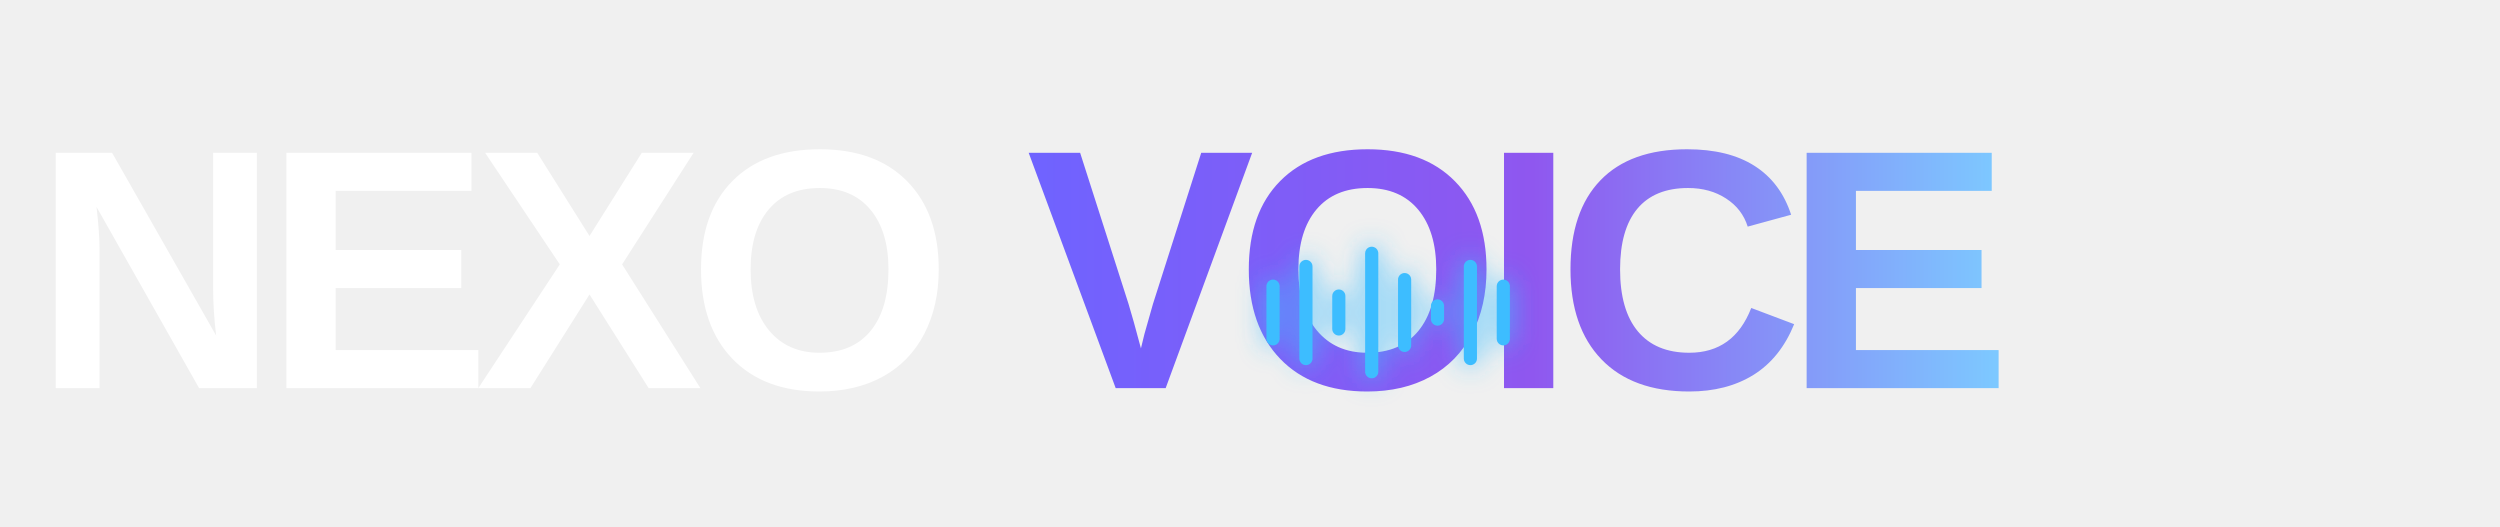
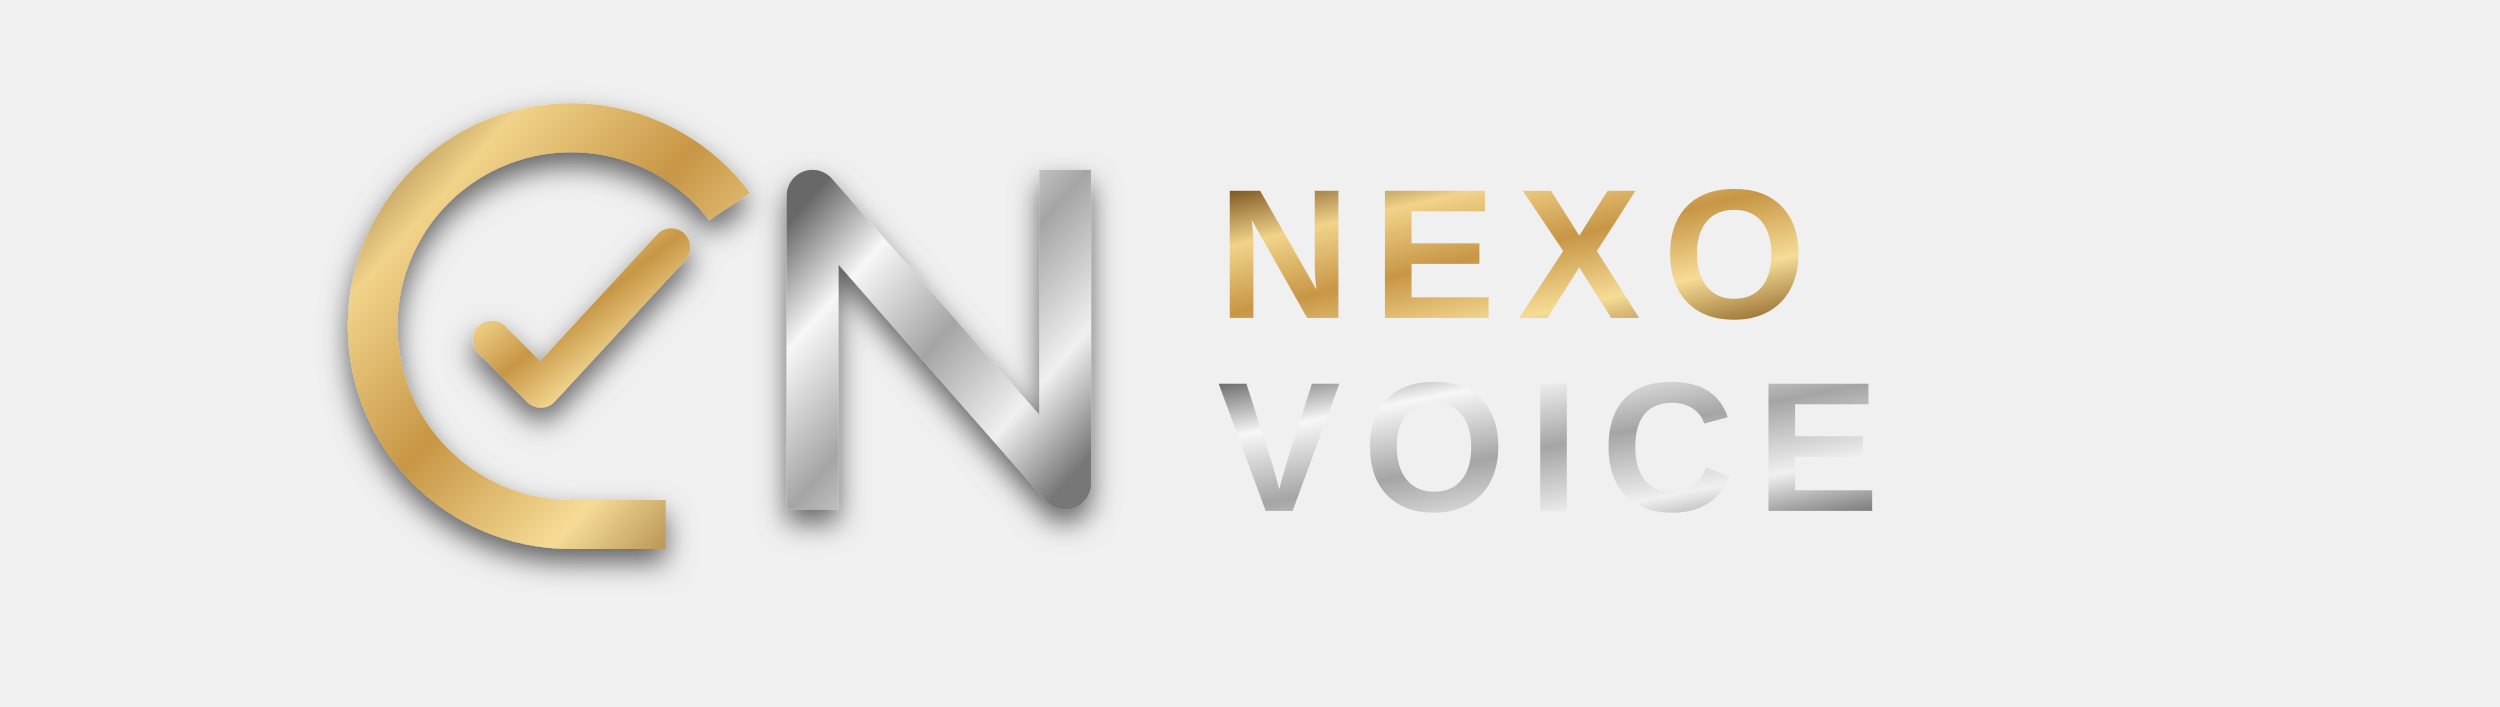
- <svg xmlns="http://www.w3.org/2000/svg" viewBox="0 0 760 160" role="img" aria-labelledby="title desc">
+ <svg xmlns="http://www.w3.org/2000/svg" viewBox="0 0 920 260" role="img" aria-labelledby="title desc">
  <defs>
-     <linearGradient id="voiceGradient" x1="0" x2="1" y1="0" y2="0">
-       <stop offset="0" stop-color="#6f63ff" />
-       <stop offset="0.52" stop-color="#8f57ef" />
-       <stop offset="1" stop-color="#7dc8ff" />
+     <linearGradient id="gold" x1="0" y1="0" x2="1" y2="1">
+       <stop offset="0" stop-color="#7a5520" />
+       <stop offset="0.22" stop-color="#f1d38a" />
+       <stop offset="0.48" stop-color="#c79645" />
+       <stop offset="0.75" stop-color="#f6dc96" />
+       <stop offset="1" stop-color="#8d6427" />
    </linearGradient>
-     <filter id="glow" x="-30%" y="-30%" width="160%" height="160%">
-       <feGaussianBlur stdDeviation="4" result="blur" />
-       <feMerge>
-         <feMergeNode in="blur" />
-         <feMergeNode in="SourceGraphic" />
-       </feMerge>
+     <linearGradient id="silver" x1="0" y1="0" x2="1" y2="1">
+       <stop offset="0" stop-color="#686868" />
+       <stop offset="0.22" stop-color="#f7f7f7" />
+       <stop offset="0.5" stop-color="#a5a5a5" />
+       <stop offset="0.78" stop-color="#f0f0f0" />
+       <stop offset="1" stop-color="#777" />
+     </linearGradient>
+     <filter id="shadow" x="-20%" y="-20%" width="140%" height="140%">
+       <feDropShadow dx="0" dy="5" stdDeviation="5" flood-color="#000" flood-opacity=".6" />
    </filter>
  </defs>
-   <g transform="translate(10 18)">
-     <text x="0" y="100" fill="#ffffff" font-family="Arial, Helvetica, sans-serif" font-size="104" font-weight="900" letter-spacing="-5">NEXO</text>
-     <text x="302" y="100" fill="url(#voiceGradient)" font-family="Arial, Helvetica, sans-serif" font-size="104" font-weight="900" letter-spacing="-6">VOICE</text>
-     <g transform="translate(377 67)" stroke="#3dbdff" stroke-width="4" stroke-linecap="round" filter="url(#glow)">
-       <path d="M0 18V2M10 24V-4M20 15V5M30 28V-8M40 20V0M50 12V8M60 24V-4M70 18V2" />
+   <g filter="url(#shadow)">
+     <path d="M210 38a82 82 0 1 0 0 164h35v-18h-35a64 64 0 1 1 51-103l15-10A82 82 0 0 0 210 38Z" fill="url(#gold)" />
+     <path d="M181 125l18 18 48-52" fill="none" stroke="url(#gold)" stroke-width="14" stroke-linecap="round" stroke-linejoin="round" />
+     <path d="M299 178V72l93 106V72" fill="none" stroke="url(#silver)" stroke-width="19" stroke-linecap="square" stroke-linejoin="round" />
+     <g stroke="url(#gold)" stroke-width="8" stroke-linecap="round">
+       <path d="M141 112v16" />
+       <path d="M155 101v38" />
+       <path d="M169 92v56" />
+       <path d="M183 104v32" />
+       <path d="M197 112v16" />
    </g>
  </g>
+   <g font-family="Arial,Helvetica,sans-serif" font-weight="700" letter-spacing="8">
+     <text x="448" y="117" font-size="68" fill="url(#gold)">NEXO</text>
+     <text x="448" y="188" font-size="68" fill="url(#silver)">VOICE</text>
+   </g>
</svg>
